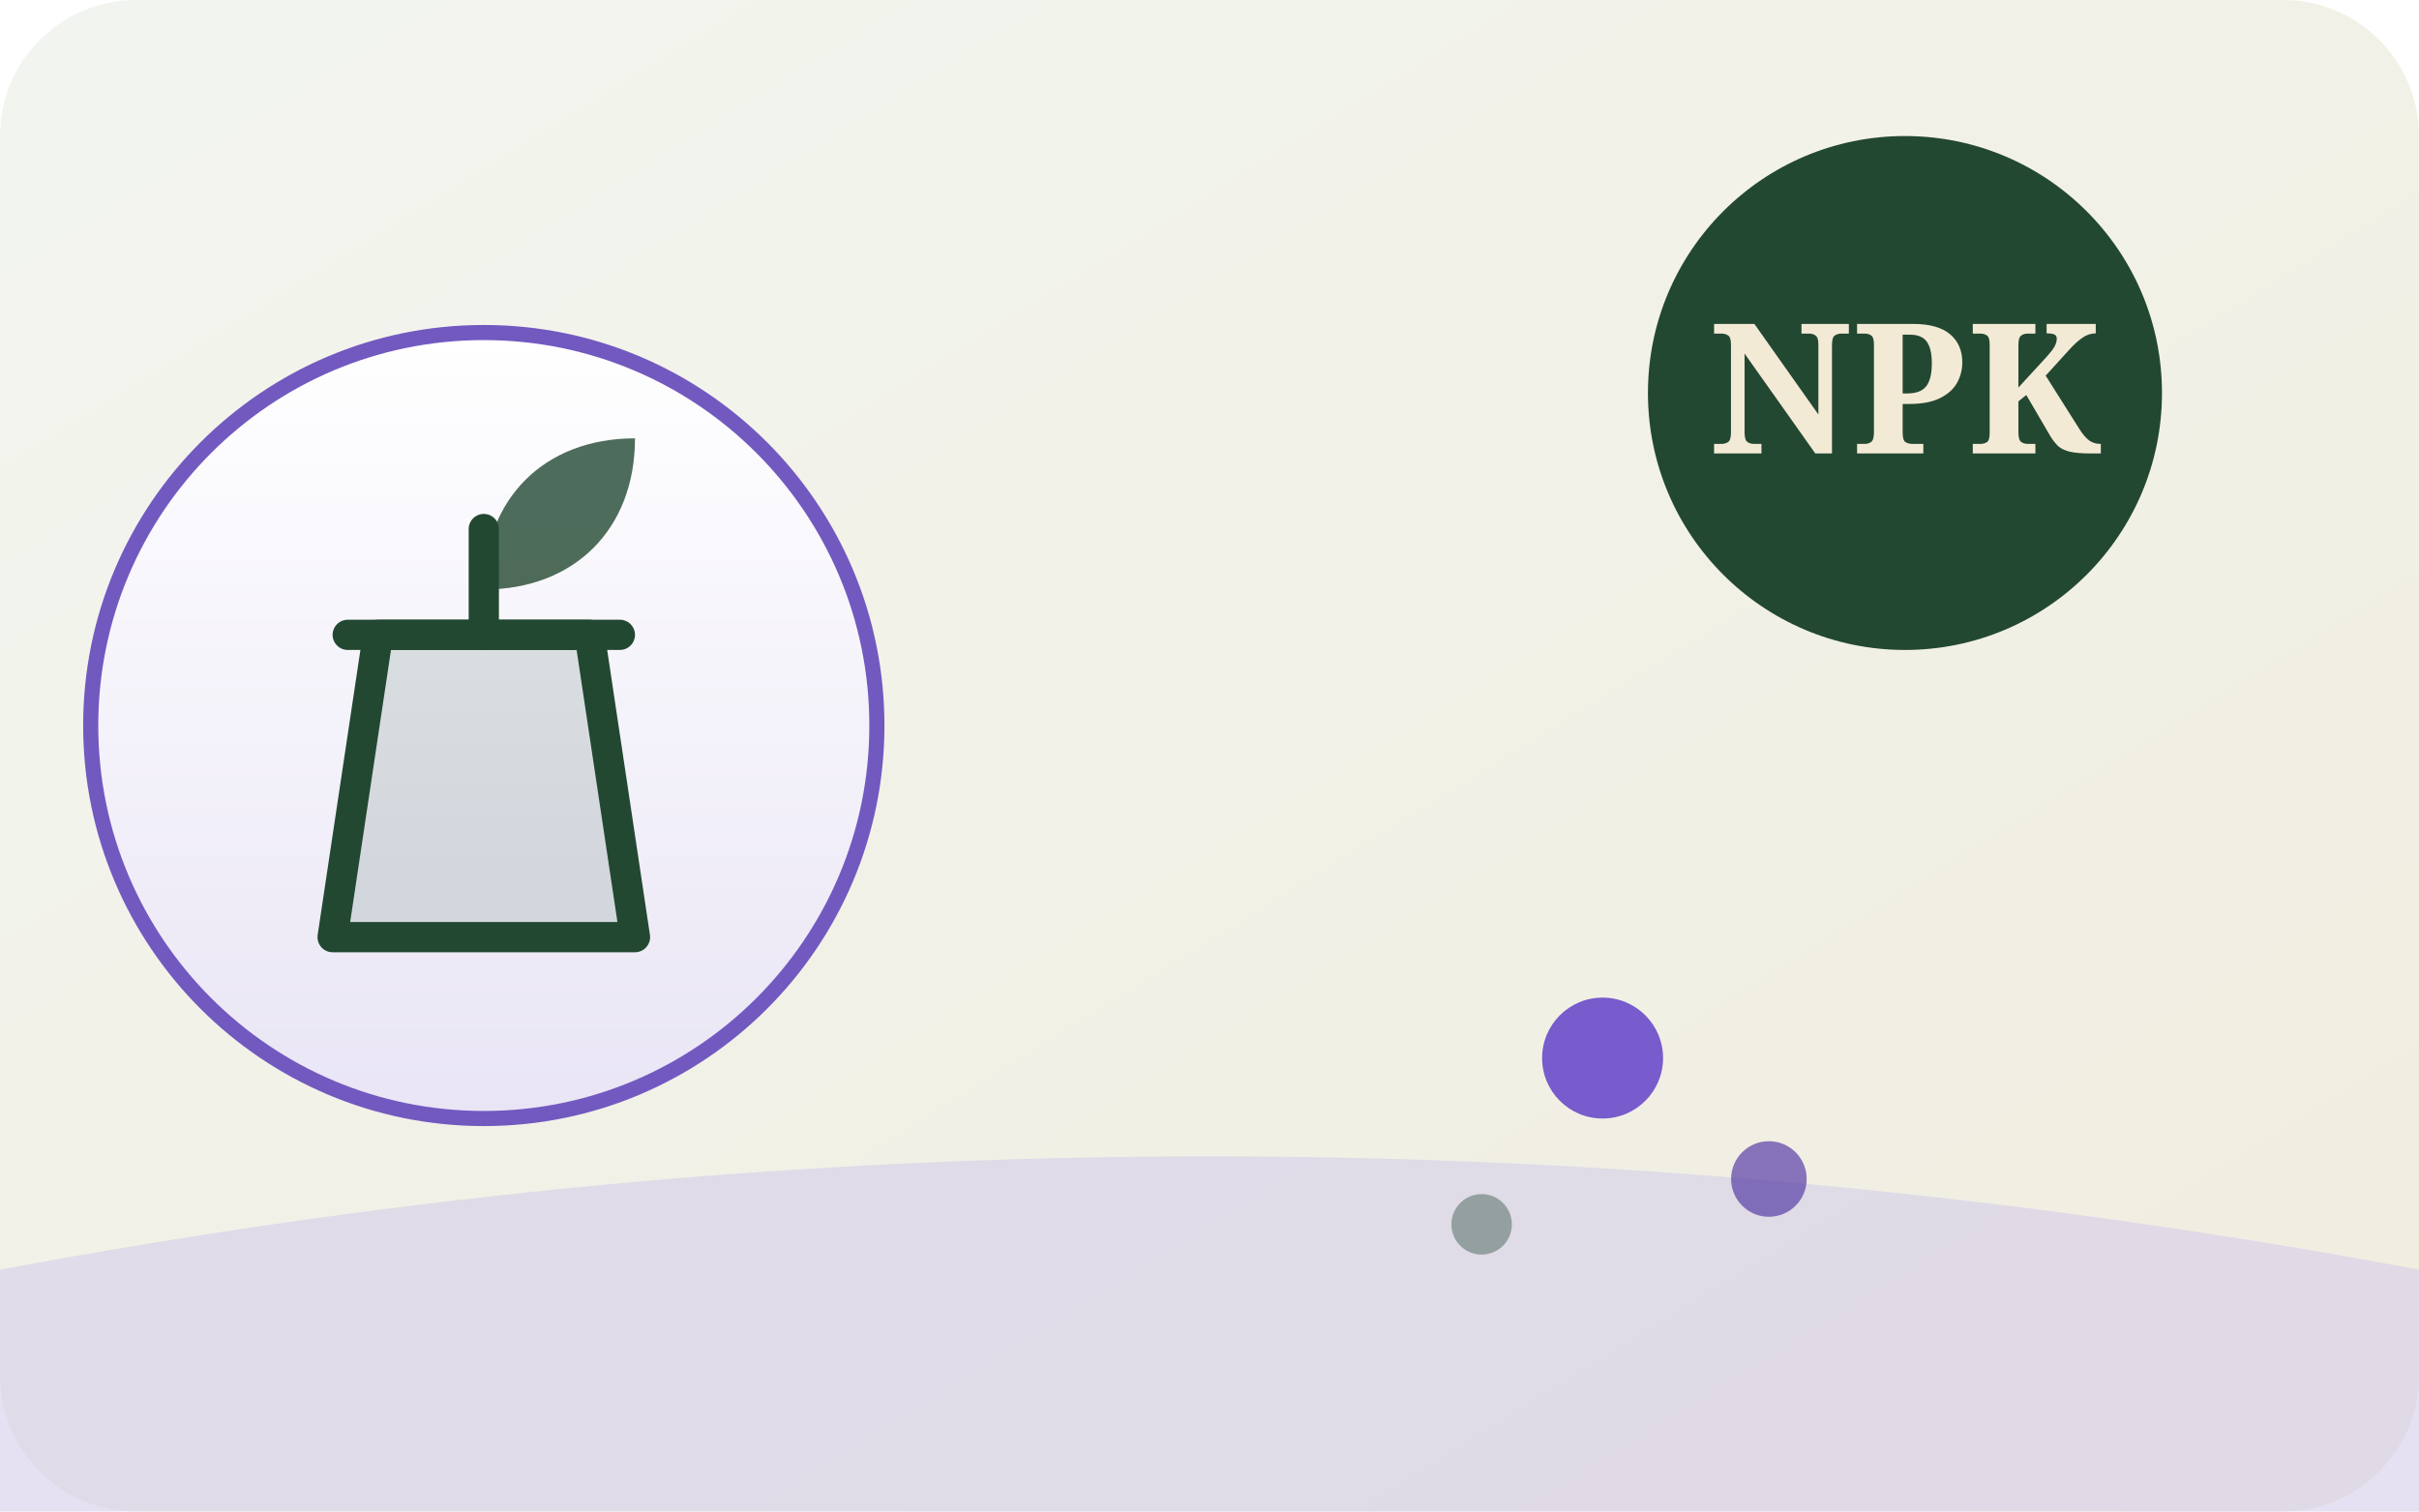
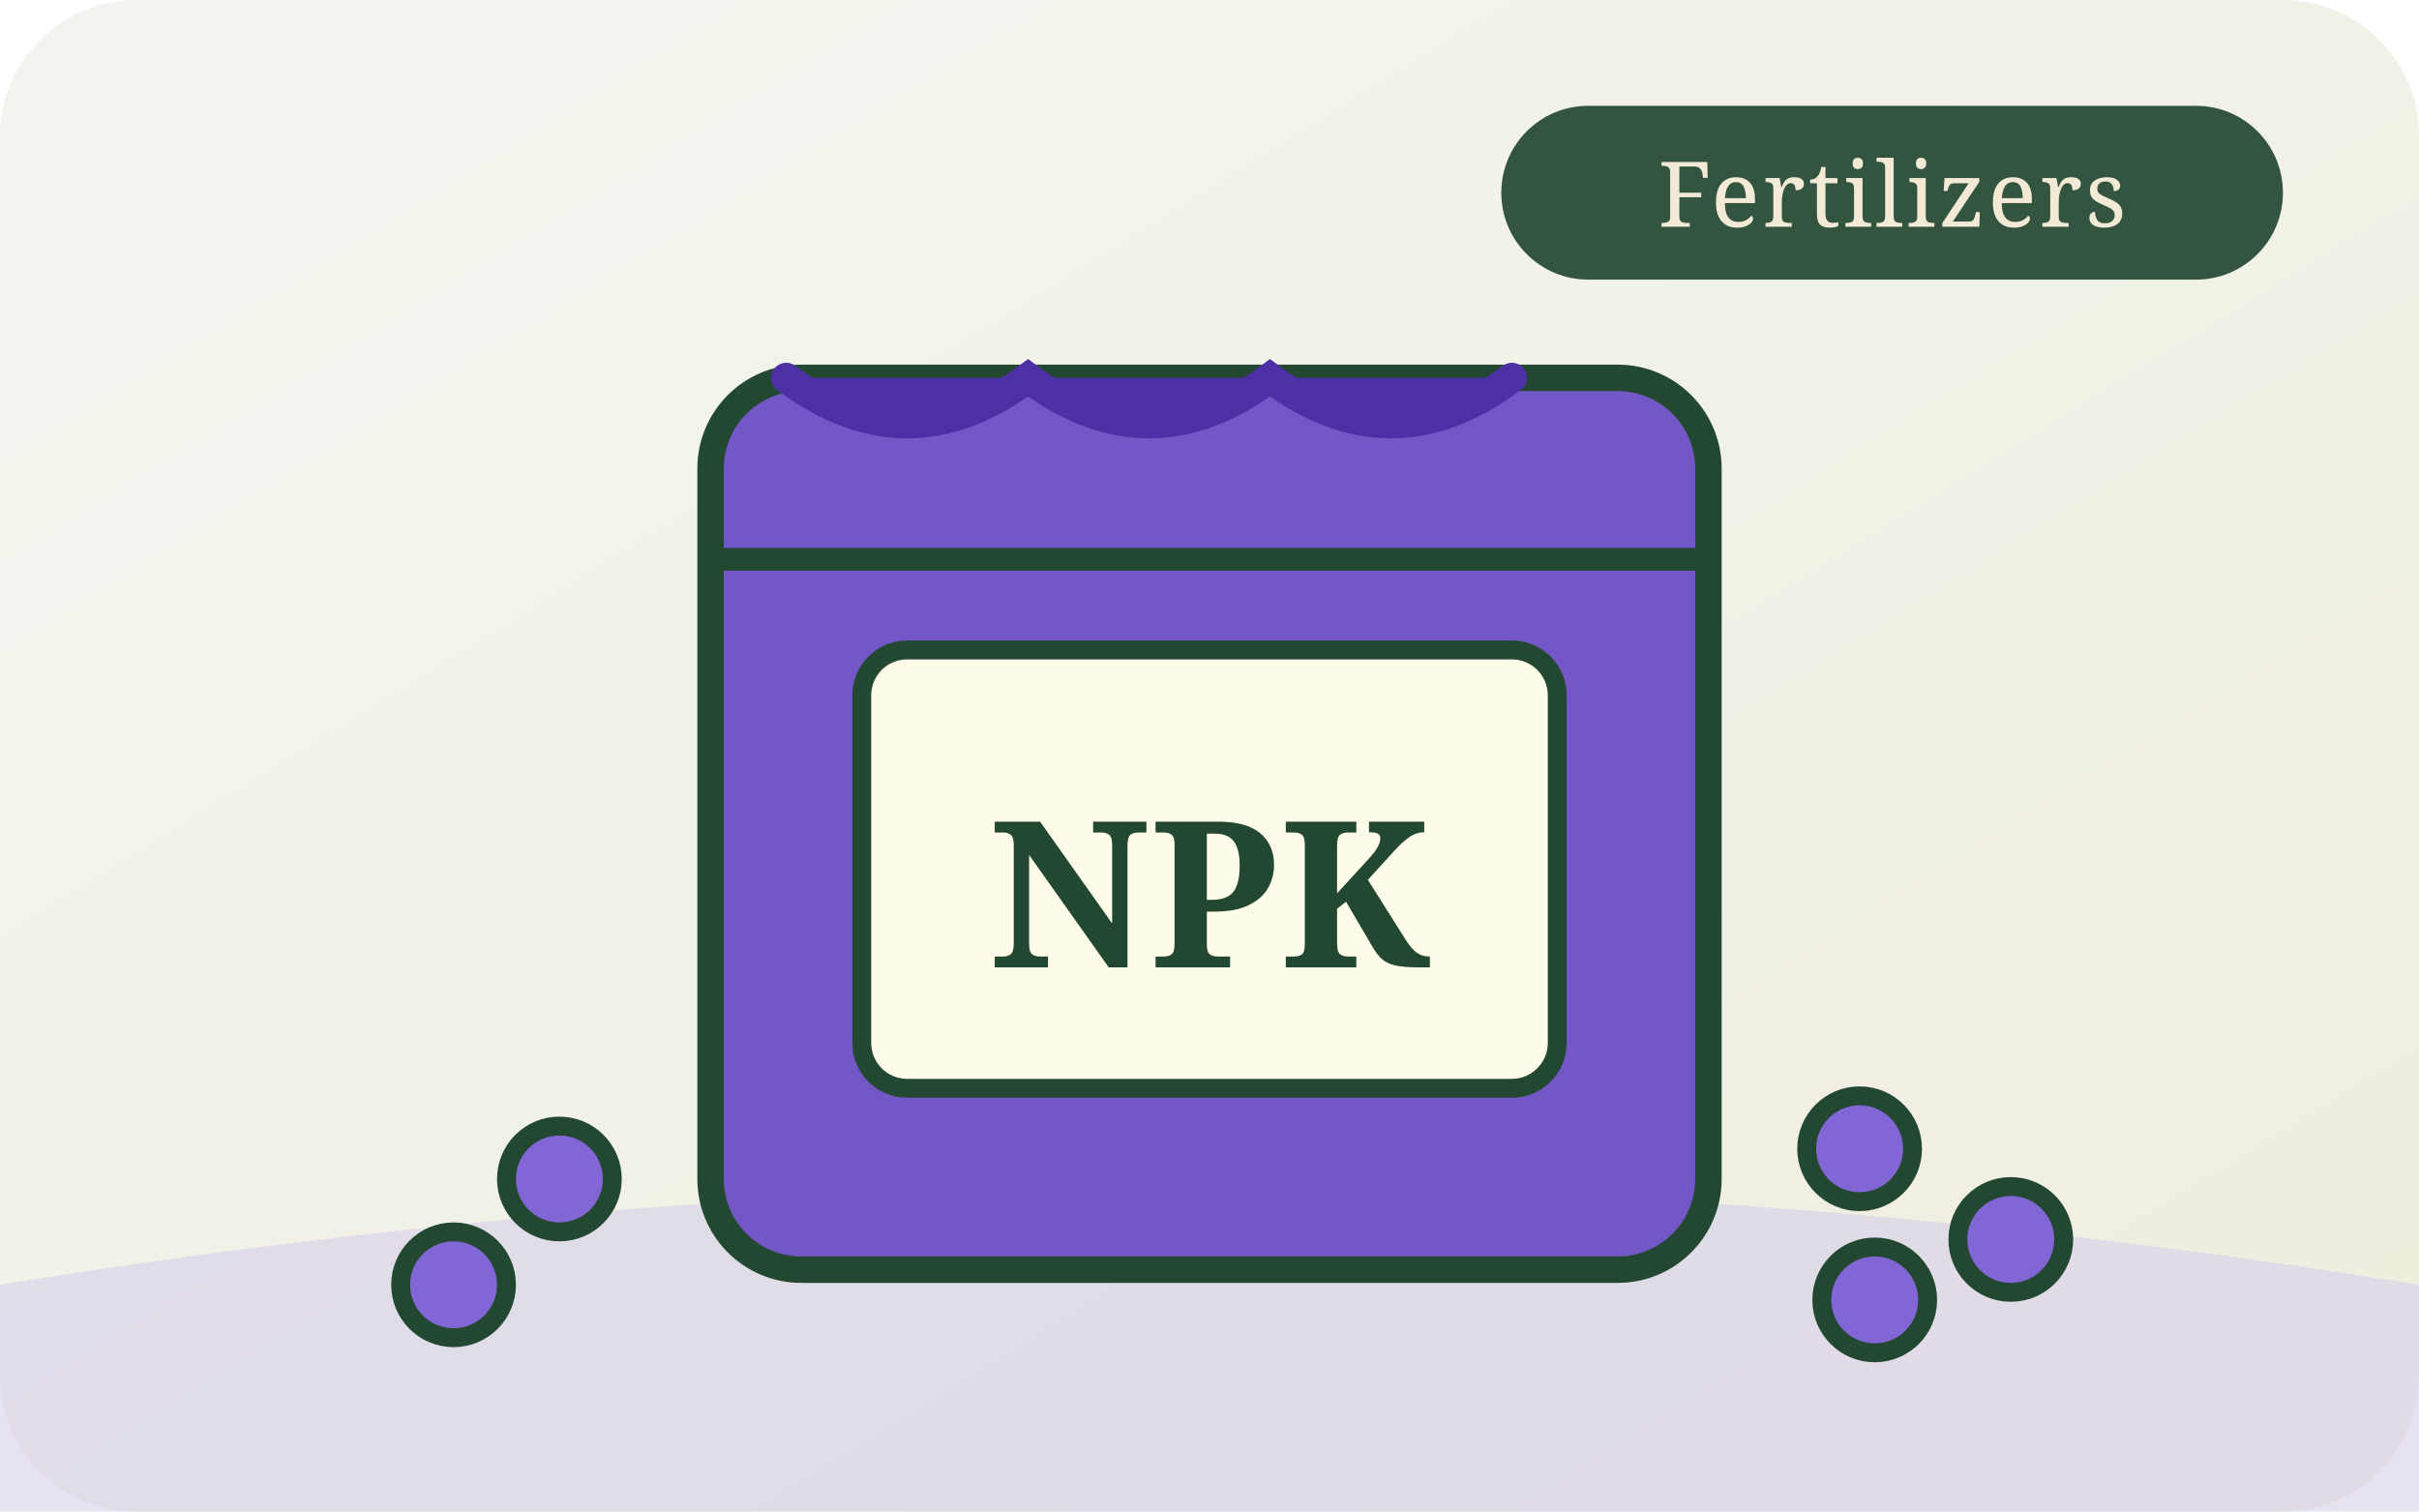
- <svg xmlns="http://www.w3.org/2000/svg" viewBox="0 0 320 200" role="img" aria-label="NPK Fertilizers">
+ <svg xmlns="http://www.w3.org/2000/svg" viewBox="0 0 320 200" role="img" aria-label="NPK Fertilizers demo illustration">
  <defs>
    <linearGradient id="bg" x1="0" y1="0" x2="1" y2="1">
      <stop offset="0" stop-color="hsl(90,25%,95%)" />
      <stop offset="1" stop-color="hsl(45,40%,91%)" />
    </linearGradient>
-     <linearGradient id="chip" x1="0" y1="0" x2="0" y2="1">
-       <stop offset="0" stop-color="#ffffff" />
-       <stop offset="1" stop-color="hsl(255,45%,93%)" />
-     </linearGradient>
  </defs>
  <rect width="320" height="200" rx="18" fill="url(#bg)" />
-   <path d="M0 168 Q160 138 320 168 V200 H0 Z" fill="hsl(255,40%,86%)" opacity=".6" />
-   <circle cx="64" cy="96" r="52" fill="url(#chip)" stroke="hsl(255,45%,55%)" stroke-width="2" />
-   <g stroke="#234832" stroke-width="4" fill="none" stroke-linecap="round" stroke-linejoin="round">
-     <path d="M50 84 h28 l6 40 h-40 Z" fill="#234832" fill-opacity=".14" />
-     <path d="M46 84 h36" />
-     <path d="M64 78 C64 66 72 58 84 58 C84 70 76 78 64 78 Z" fill="#234832" stroke="none" opacity=".8" />
-     <path d="M64 84 V70" />
+   <path d="M0 170 Q160 144 320 170 V200 H0 Z" fill="hsl(255,38%,86%)" opacity=".6" />
+   <g>
+     <rect x="94" y="50" width="132" height="118" rx="12" fill="hsl(255,50%,56%)" stroke="#234832" stroke-width="3.5" />
+     <path d="M94 74 h132" stroke="#234832" stroke-width="3" />
+     <path d="M104 50 q 16 12 32 0 q 16 12 32 0 q 16 12 32 0" fill="hsl(255,55%,42%)" stroke="hsl(255,55%,42%)" stroke-width="4" stroke-linecap="round" />
+     <rect x="114" y="86" width="92" height="58" rx="6" fill="#fffbe9" stroke="#234832" stroke-width="2.5" />
+     <text x="160" y="128" text-anchor="middle" font-family="Georgia,serif" font-size="27" font-weight="bold" fill="#234832">NPK</text>
+     <circle cx="246" cy="152" r="7" fill="hsl(255,58%,62%)" stroke="#234832" stroke-width="2.5" />
+     <circle cx="266" cy="164" r="7" fill="hsl(255,58%,62%)" stroke="#234832" stroke-width="2.5" />
+     <circle cx="248" cy="172" r="7" fill="hsl(255,58%,62%)" stroke="#234832" stroke-width="2.5" />
+     <circle cx="74" cy="156" r="7" fill="hsl(255,58%,62%)" stroke="#234832" stroke-width="2.5" />
+     <circle cx="60" cy="170" r="7" fill="hsl(255,58%,62%)" stroke="#234832" stroke-width="2.5" />
  </g>
-   <circle cx="252" cy="52" r="34" fill="#234832" />
-   <text x="252" y="60" text-anchor="middle" font-family="Georgia,serif" font-size="24" font-weight="bold" fill="#f3ead6">NPK</text>
-   <circle cx="212" cy="140" r="8" fill="hsl(255,55%,52%)" opacity=".85" />
-   <circle cx="234" cy="156" r="5" fill="hsl(255,45%,45%)" opacity=".7" />
-   <circle cx="196" cy="162" r="4" fill="#234832" opacity=".4" />
+   <rect x="198.6" y="14" width="103.4" height="23" rx="11.5" fill="#234832" opacity=".92" />
+   <text x="250.3" y="30" text-anchor="middle" font-family="Georgia,serif" font-size="12" fill="#f3ead6" letter-spacing=".4">Fertilizers</text>
</svg>
